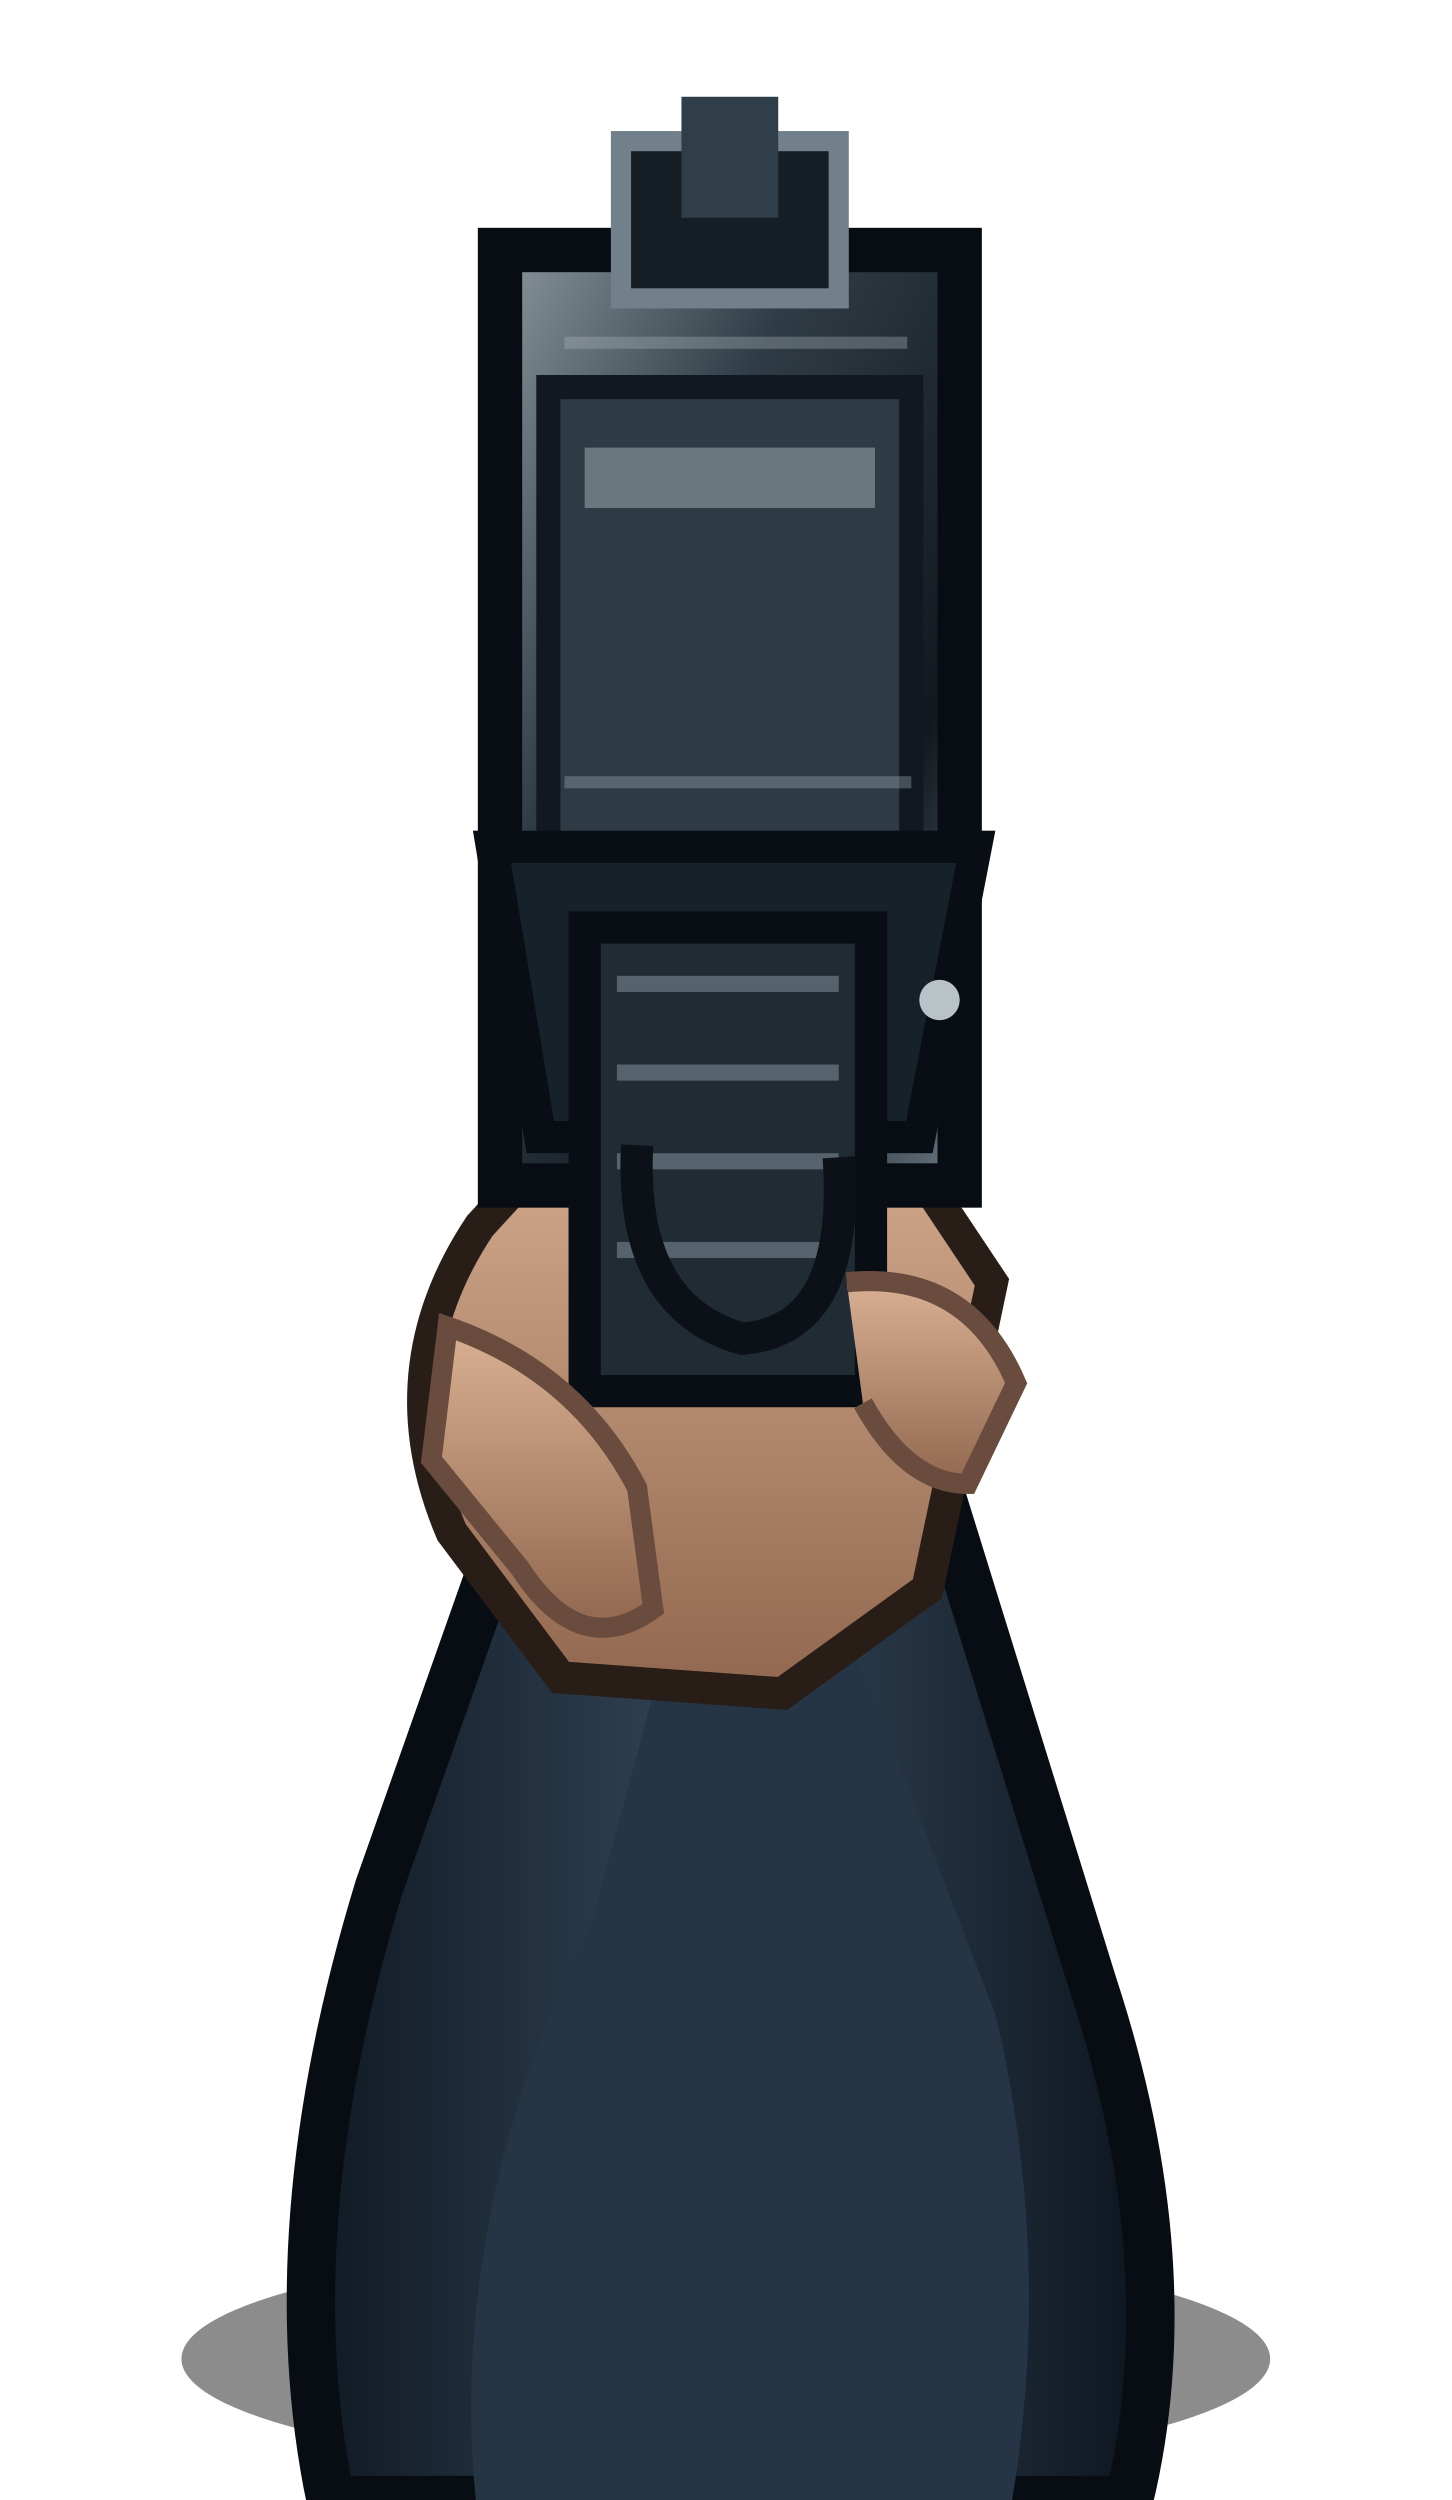
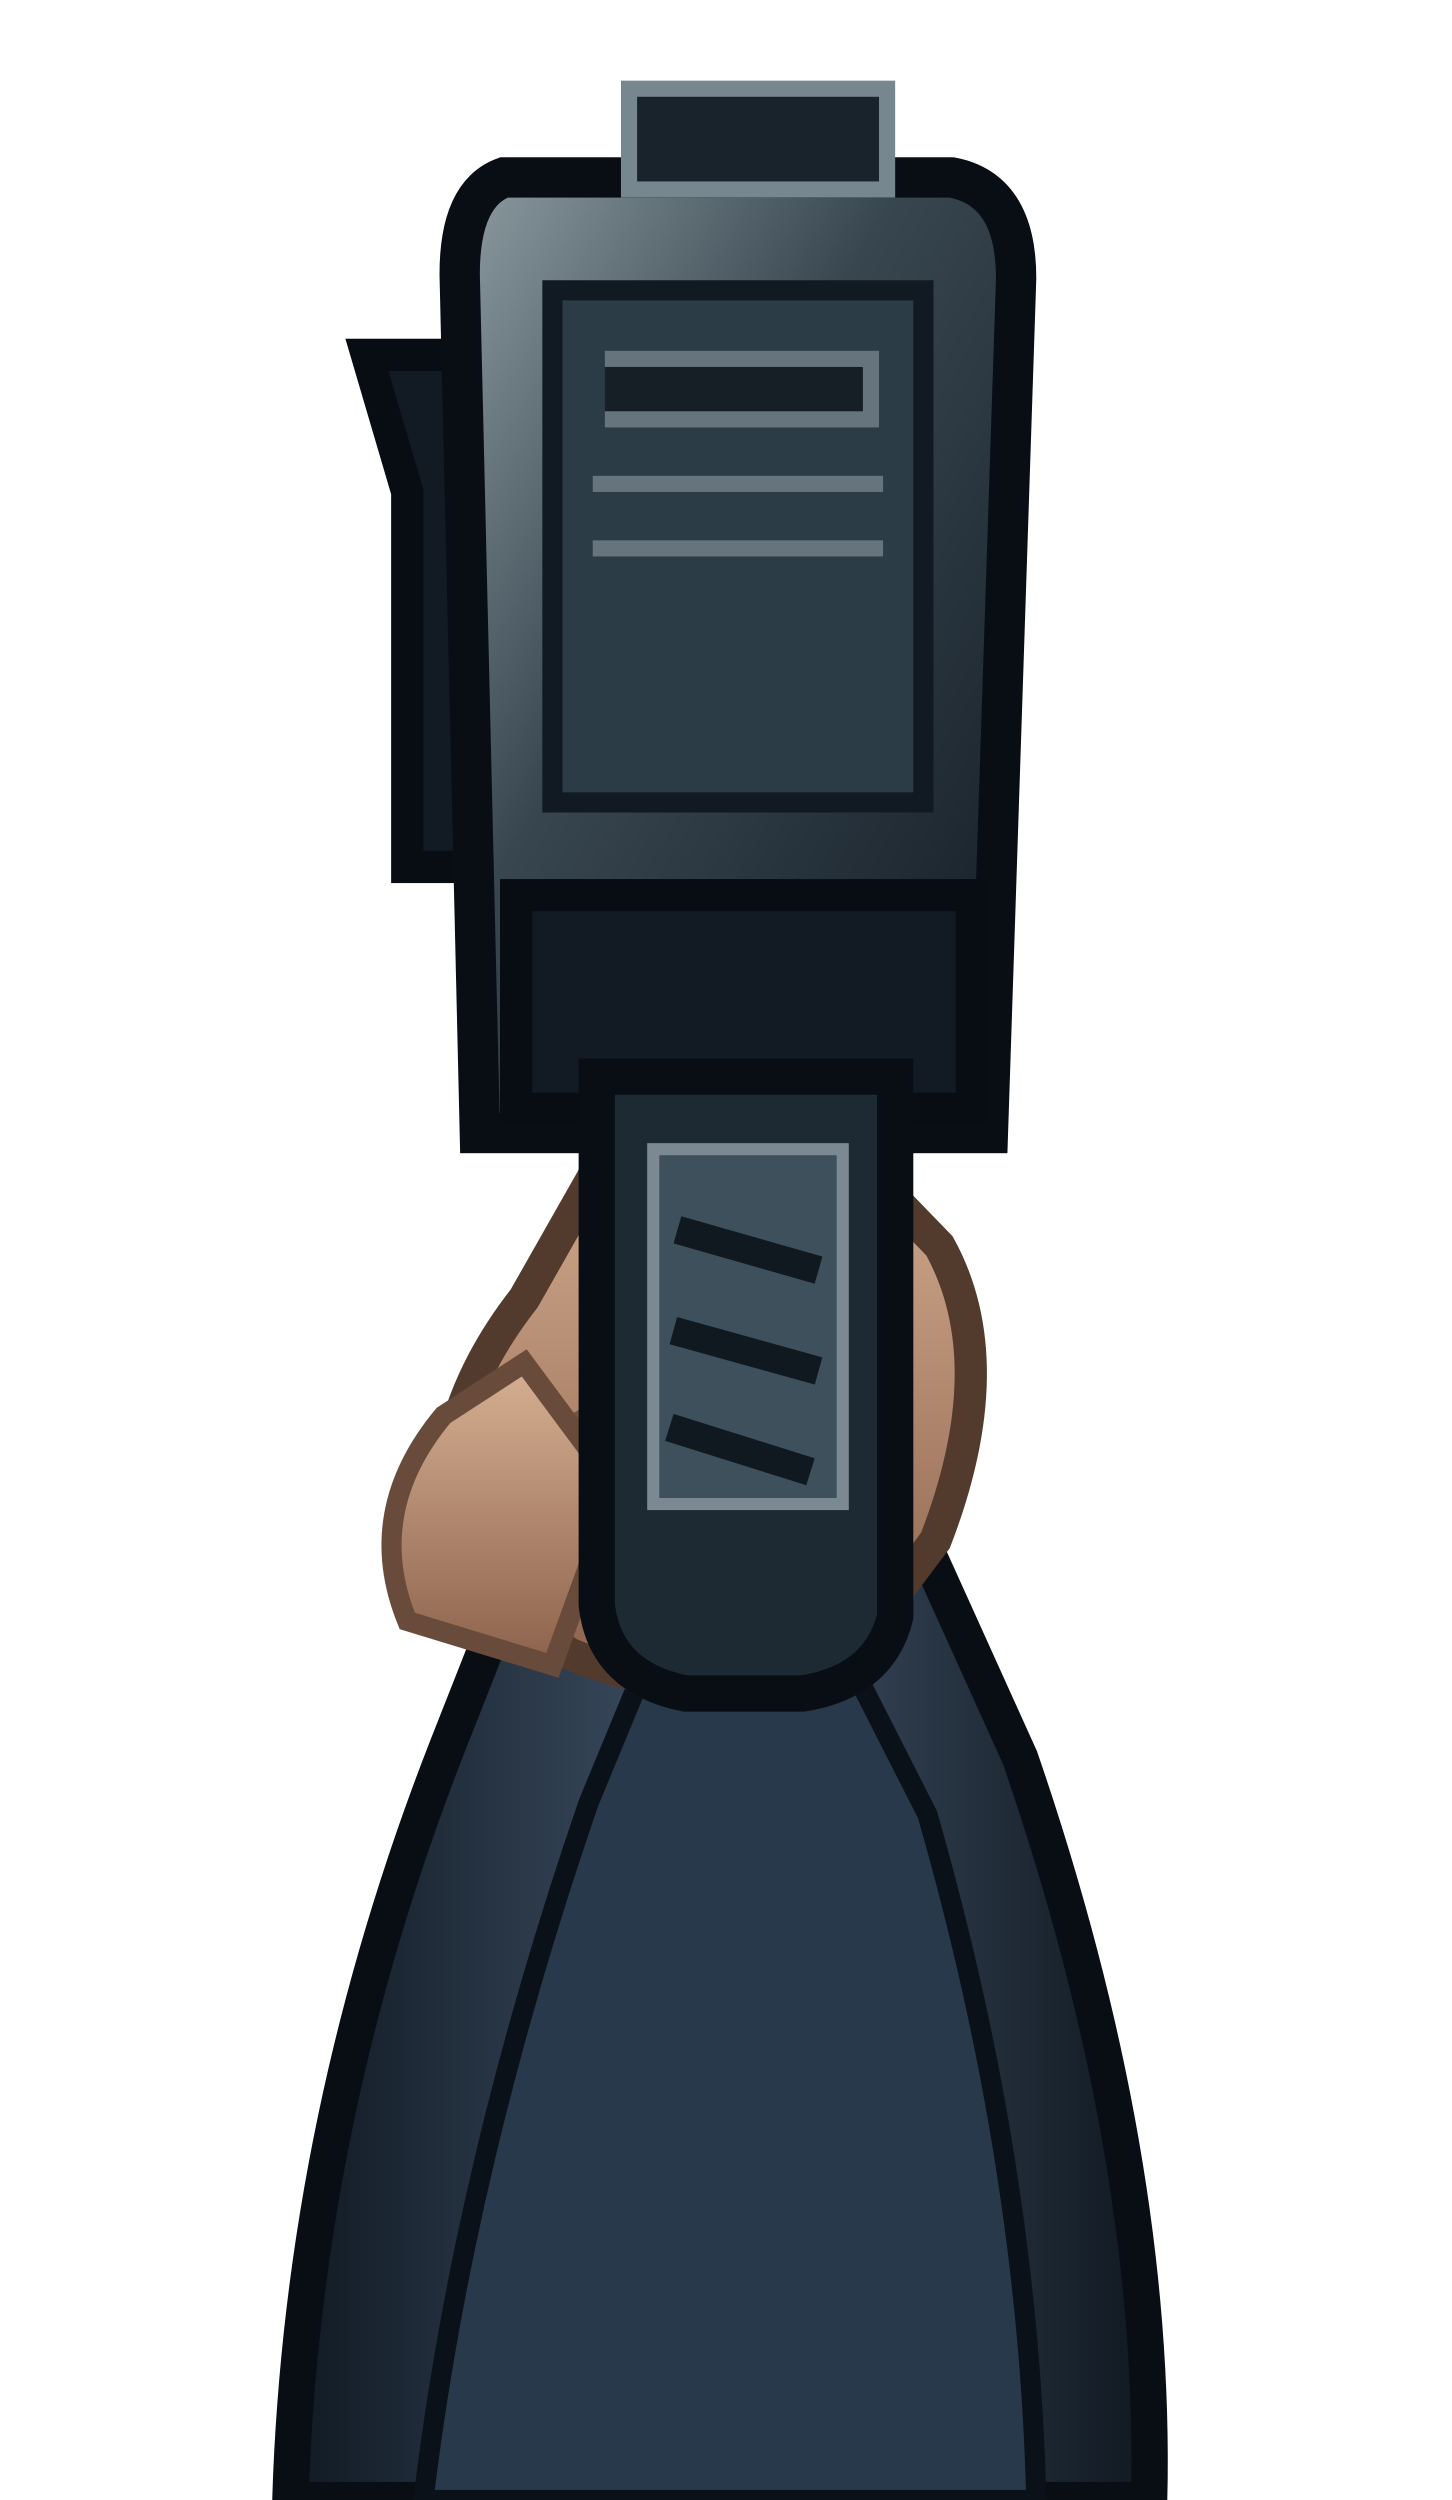
<svg xmlns="http://www.w3.org/2000/svg" viewBox="0 0 360 620">
  <defs>
-     <linearGradient id="metal" x2="1" y2="1">
-       <stop stop-color="#8a969c" />
-       <stop offset=".34" stop-color="#303c45" />
-       <stop offset=".72" stop-color="#111820" />
-       <stop offset="1" stop-color="#697780" />
+     <linearGradient id="s" x2="1" y2="0">
+       <stop stop-color="#101923" />
+       <stop offset=".5" stop-color="#405267" />
+       <stop offset="1" stop-color="#101820" />
    </linearGradient>
-     <linearGradient id="sleeve" x2="1" y2="0">
-       <stop stop-color="#101923" />
-       <stop offset=".5" stop-color="#34475a" />
-       <stop offset="1" stop-color="#0d151e" />
+     <linearGradient id="m" x2="1" y2="1">
+       <stop stop-color="#8d9ba1" />
+       <stop offset=".4" stop-color="#384650" />
+       <stop offset="1" stop-color="#111a22" />
    </linearGradient>
-     <linearGradient id="skin" x2="0" y2="1">
-       <stop stop-color="#d9b092" />
-       <stop offset="1" stop-color="#91684f" />
+     <linearGradient id="g" x2="0" y2="1">
+       <stop stop-color="#d7b092" />
+       <stop offset="1" stop-color="#8c624c" />
    </linearGradient>
  </defs>
-   <ellipse cx="180" cy="585" rx="135" ry="28" fill="#000" opacity=".45" />
-   <path d="M82 620Q68 553 94 468L130 366 231 363 271 492Q294 562 280 620Z" fill="url(#sleeve)" stroke="#080d13" stroke-width="12" />
-   <path d="M118 620Q111 549 147 476L166 405 210 404 247 500Q261 560 251 620Z" fill="#253546" />
-   <path d="M112 380Q95 340 119 304L152 268 214 270 246 318 230 394 194 420 139 416Z" fill="url(#skin)" stroke="#291d18" stroke-width="8" />
-   <path d="M124 62H238V294H124Z" fill="url(#metal)" stroke="#080d13" stroke-width="11" />
-   <path d="M154 35H208V74H154Z" fill="#151d25" stroke="#71808a" stroke-width="5" />
-   <path d="M169 24H193V54H169Z" fill="#303e49" />
-   <path d="M136 96H226V218H136Z" fill="#2e3b45" stroke="#111820" stroke-width="6" />
-   <path d="M145 111H217V126H145Z" fill="#9ba7ac" opacity=".55" />
-   <path d="M122 210H242L228 282H134Z" fill="#17212a" stroke="#080e14" stroke-width="8" />
-   <path d="M145 230H216V345H145Z" fill="#202b34" stroke="#080e14" stroke-width="8" />
-   <path d="M153 244H208M153 266H208M153 288H208M153 310H208" stroke="#75818a" stroke-width="4" opacity=".65" />
-   <path d="M158 284Q156 324 184 332Q211 330 208 287" fill="none" stroke="#0b1117" stroke-width="8" />
-   <path d="M111 329Q143 340 158 369L162 399Q144 412 129 389L107 362Z" fill="url(#skin)" stroke="#694c3d" stroke-width="5" />
-   <path d="M210 318Q240 315 252 343L240 368Q225 368 214 348" fill="url(#skin)" stroke="#694c3d" stroke-width="5" />
-   <path d="M140 85H225M140 194H226" stroke="#a9b4bb" stroke-width="3" opacity=".35" />
-   <circle cx="233" cy="248" r="5" fill="#b8c2c7" />
+   <path d="M72 620Q75 525 111 433L139 362Q179 335 220 363L253 436Q287 535 285 620Z" fill="url(#s)" stroke="#080e14" stroke-width="9" />
+   <path d="M105 620Q115 537 146 447L170 389H199L230 450Q255 537 257 620Z" fill="#27394a" stroke="#0a1118" stroke-width="5" />
+   <path d="M112 389Q105 354 130 322L151 285Q177 264 203 278L233 309Q249 338 232 382L211 410Q176 425 141 410Z" fill="url(#g)" stroke="#523a2d" stroke-width="8" />
+   <path d="M128 366Q150 339 179 353L215 380Q205 405 177 408L142 392Z" fill="#b98a6d" stroke="#765541" stroke-width="5" />
+   <path d="M101 402Q90 375 110 351L130 338L153 369L137 413Z" fill="url(#g)" stroke="#694b3b" stroke-width="5" />
+   <path d="M91 88H127L139 107H119V215H101V122Z" fill="#121b23" stroke="#070d13" stroke-width="8" />
+   <path d="M125 44H236Q252 47 252 69L245 281H119L114 68Q114 48 125 44Z" fill="url(#m)" stroke="#080e14" stroke-width="10" />
+   <path d="M137 72H229V199H137Z" fill="#2b3c47" stroke="#111a22" stroke-width="5" />
+   <path d="M150 89H216V104H150M147 120H219M147 136H219" stroke="#a7b3b8" stroke-width="4" opacity=".48" />
+   <path d="M156 22H220V47H156Z" fill="#18232c" stroke="#778790" stroke-width="4" />
+   <path d="M128 222H241V275H128Z" fill="#121b23" stroke="#070d13" stroke-width="8" />
+   <path d="M148 267H222V401Q218 417 199 420H170Q150 416 148 398Z" fill="#1d2a33" stroke="#080e14" stroke-width="9" />
+   <path d="M162 285H209V373H162Z" fill="#3d505b" stroke="#7b8a92" stroke-width="3" />
+   <path d="M168 305 203 315M167 330 203 340M166 354 201 365" stroke="#101820" stroke-width="7" />
</svg>
